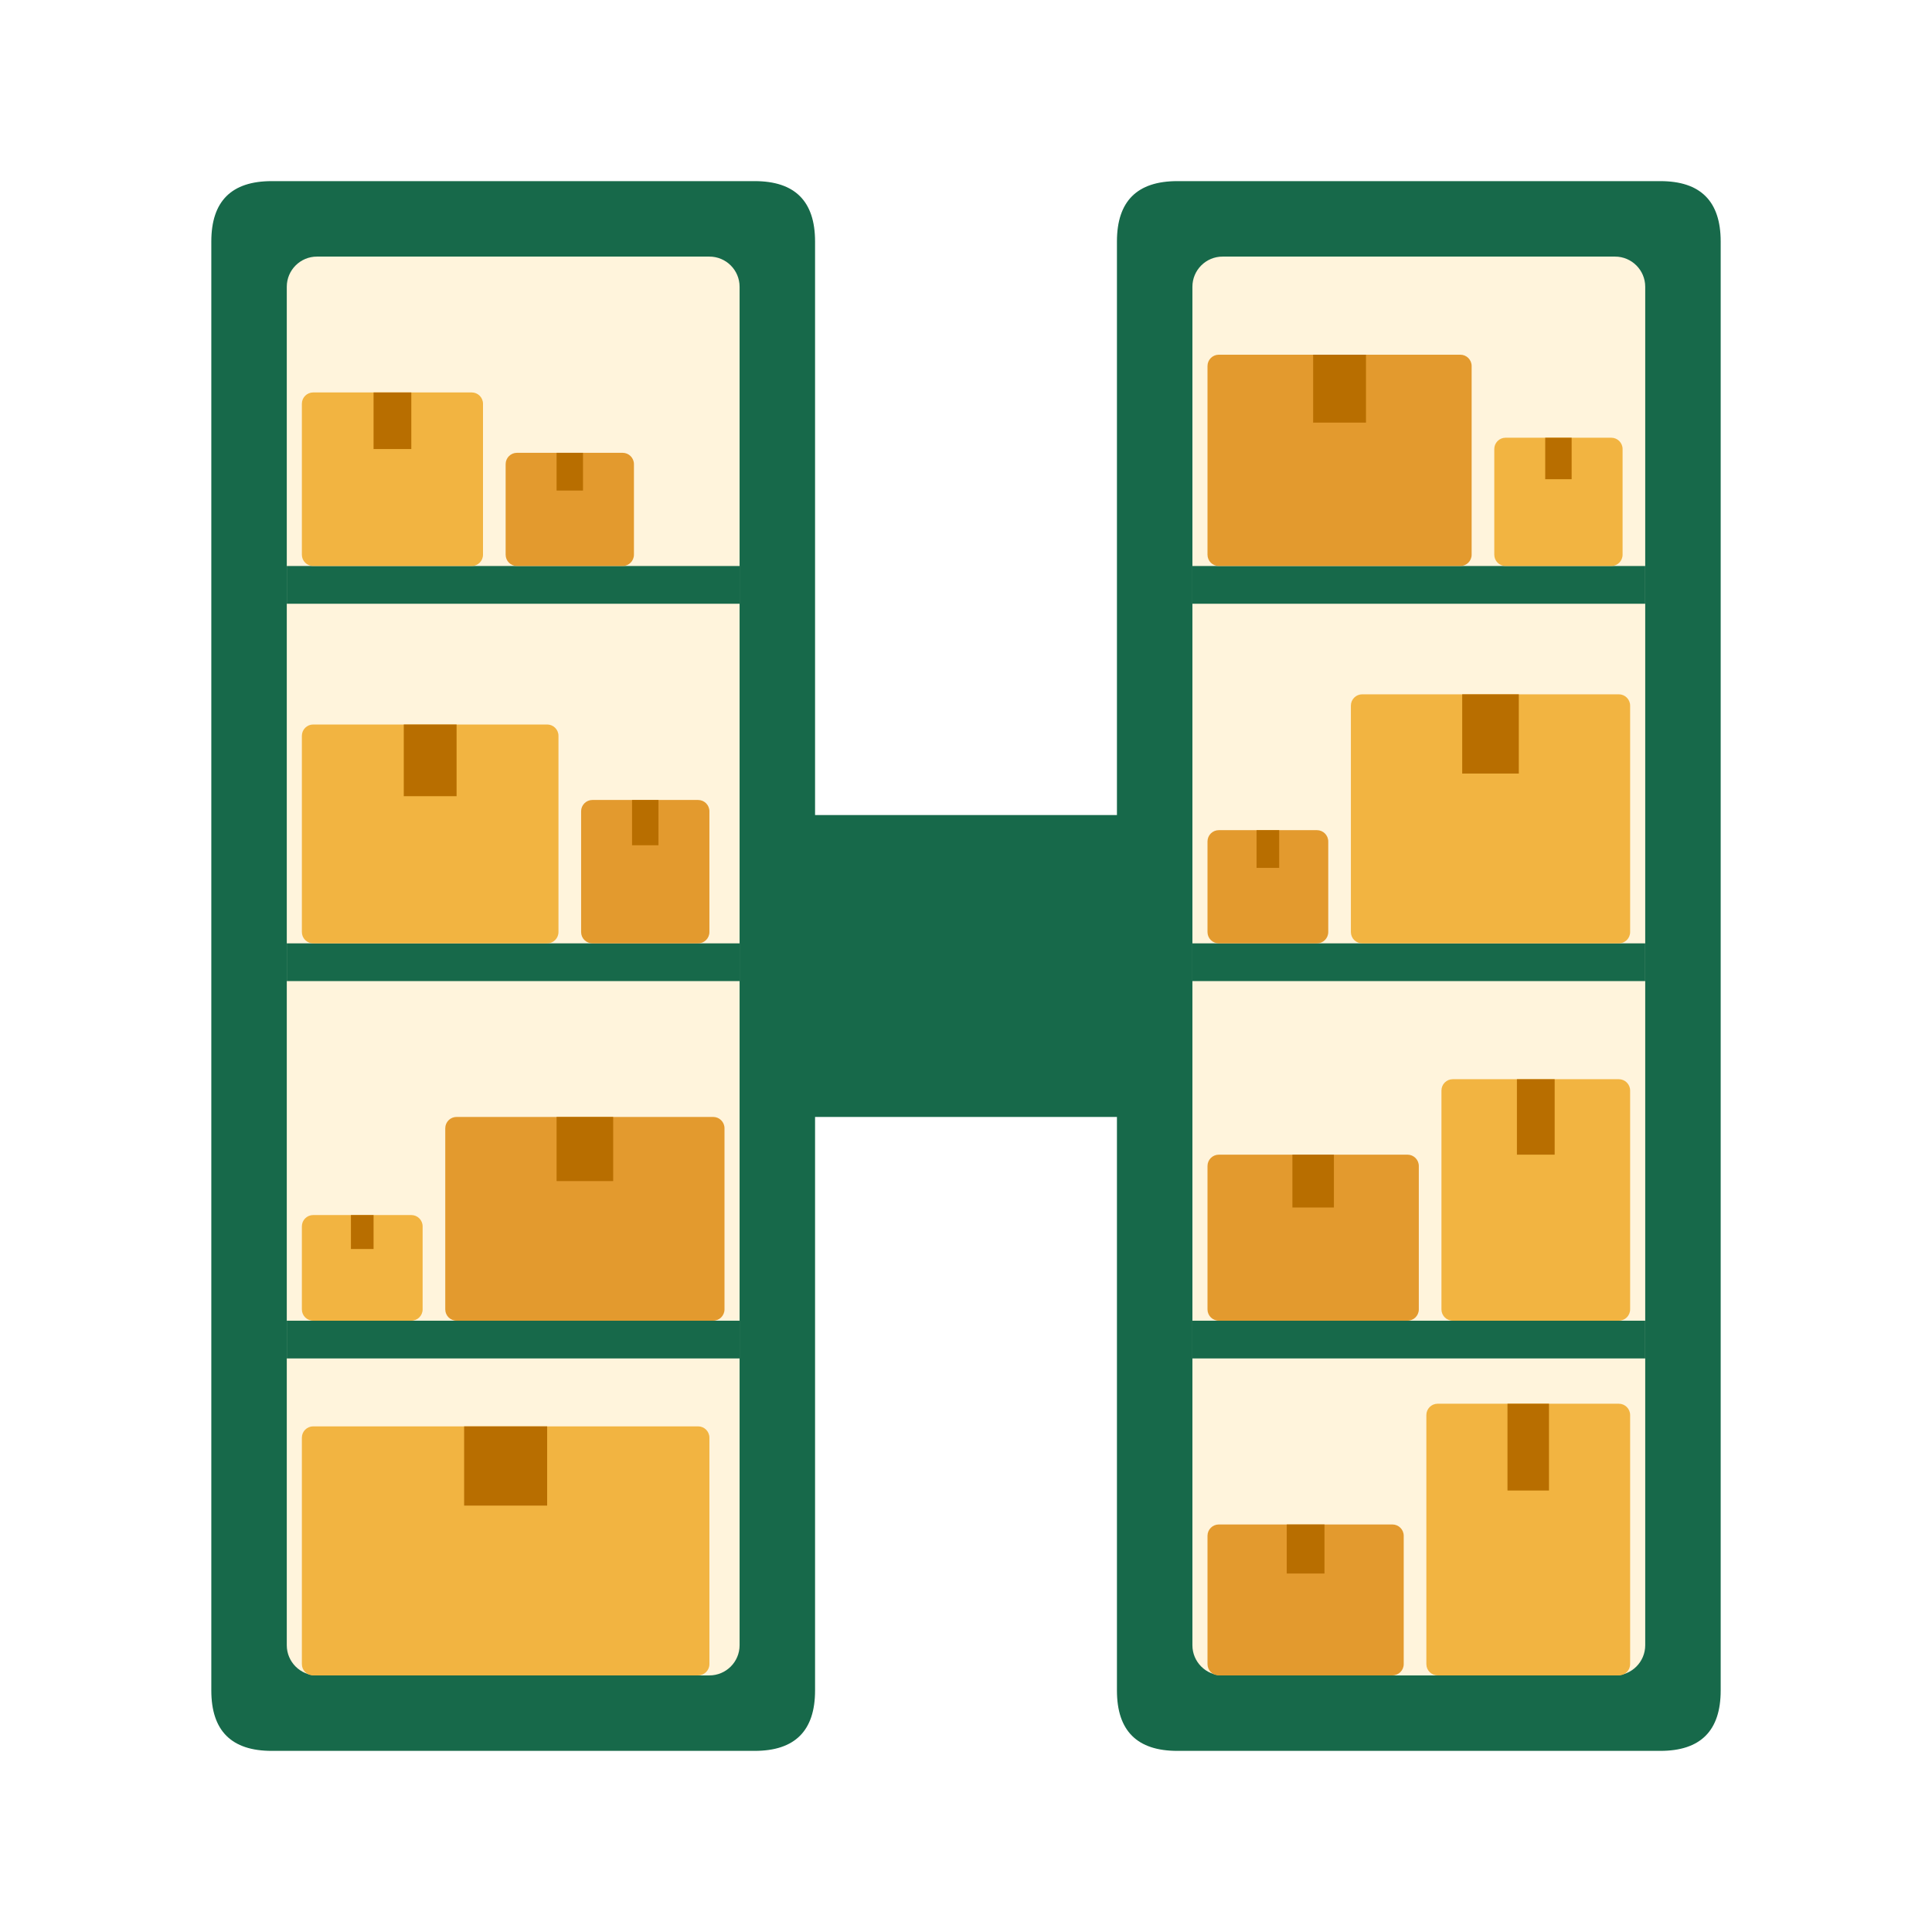
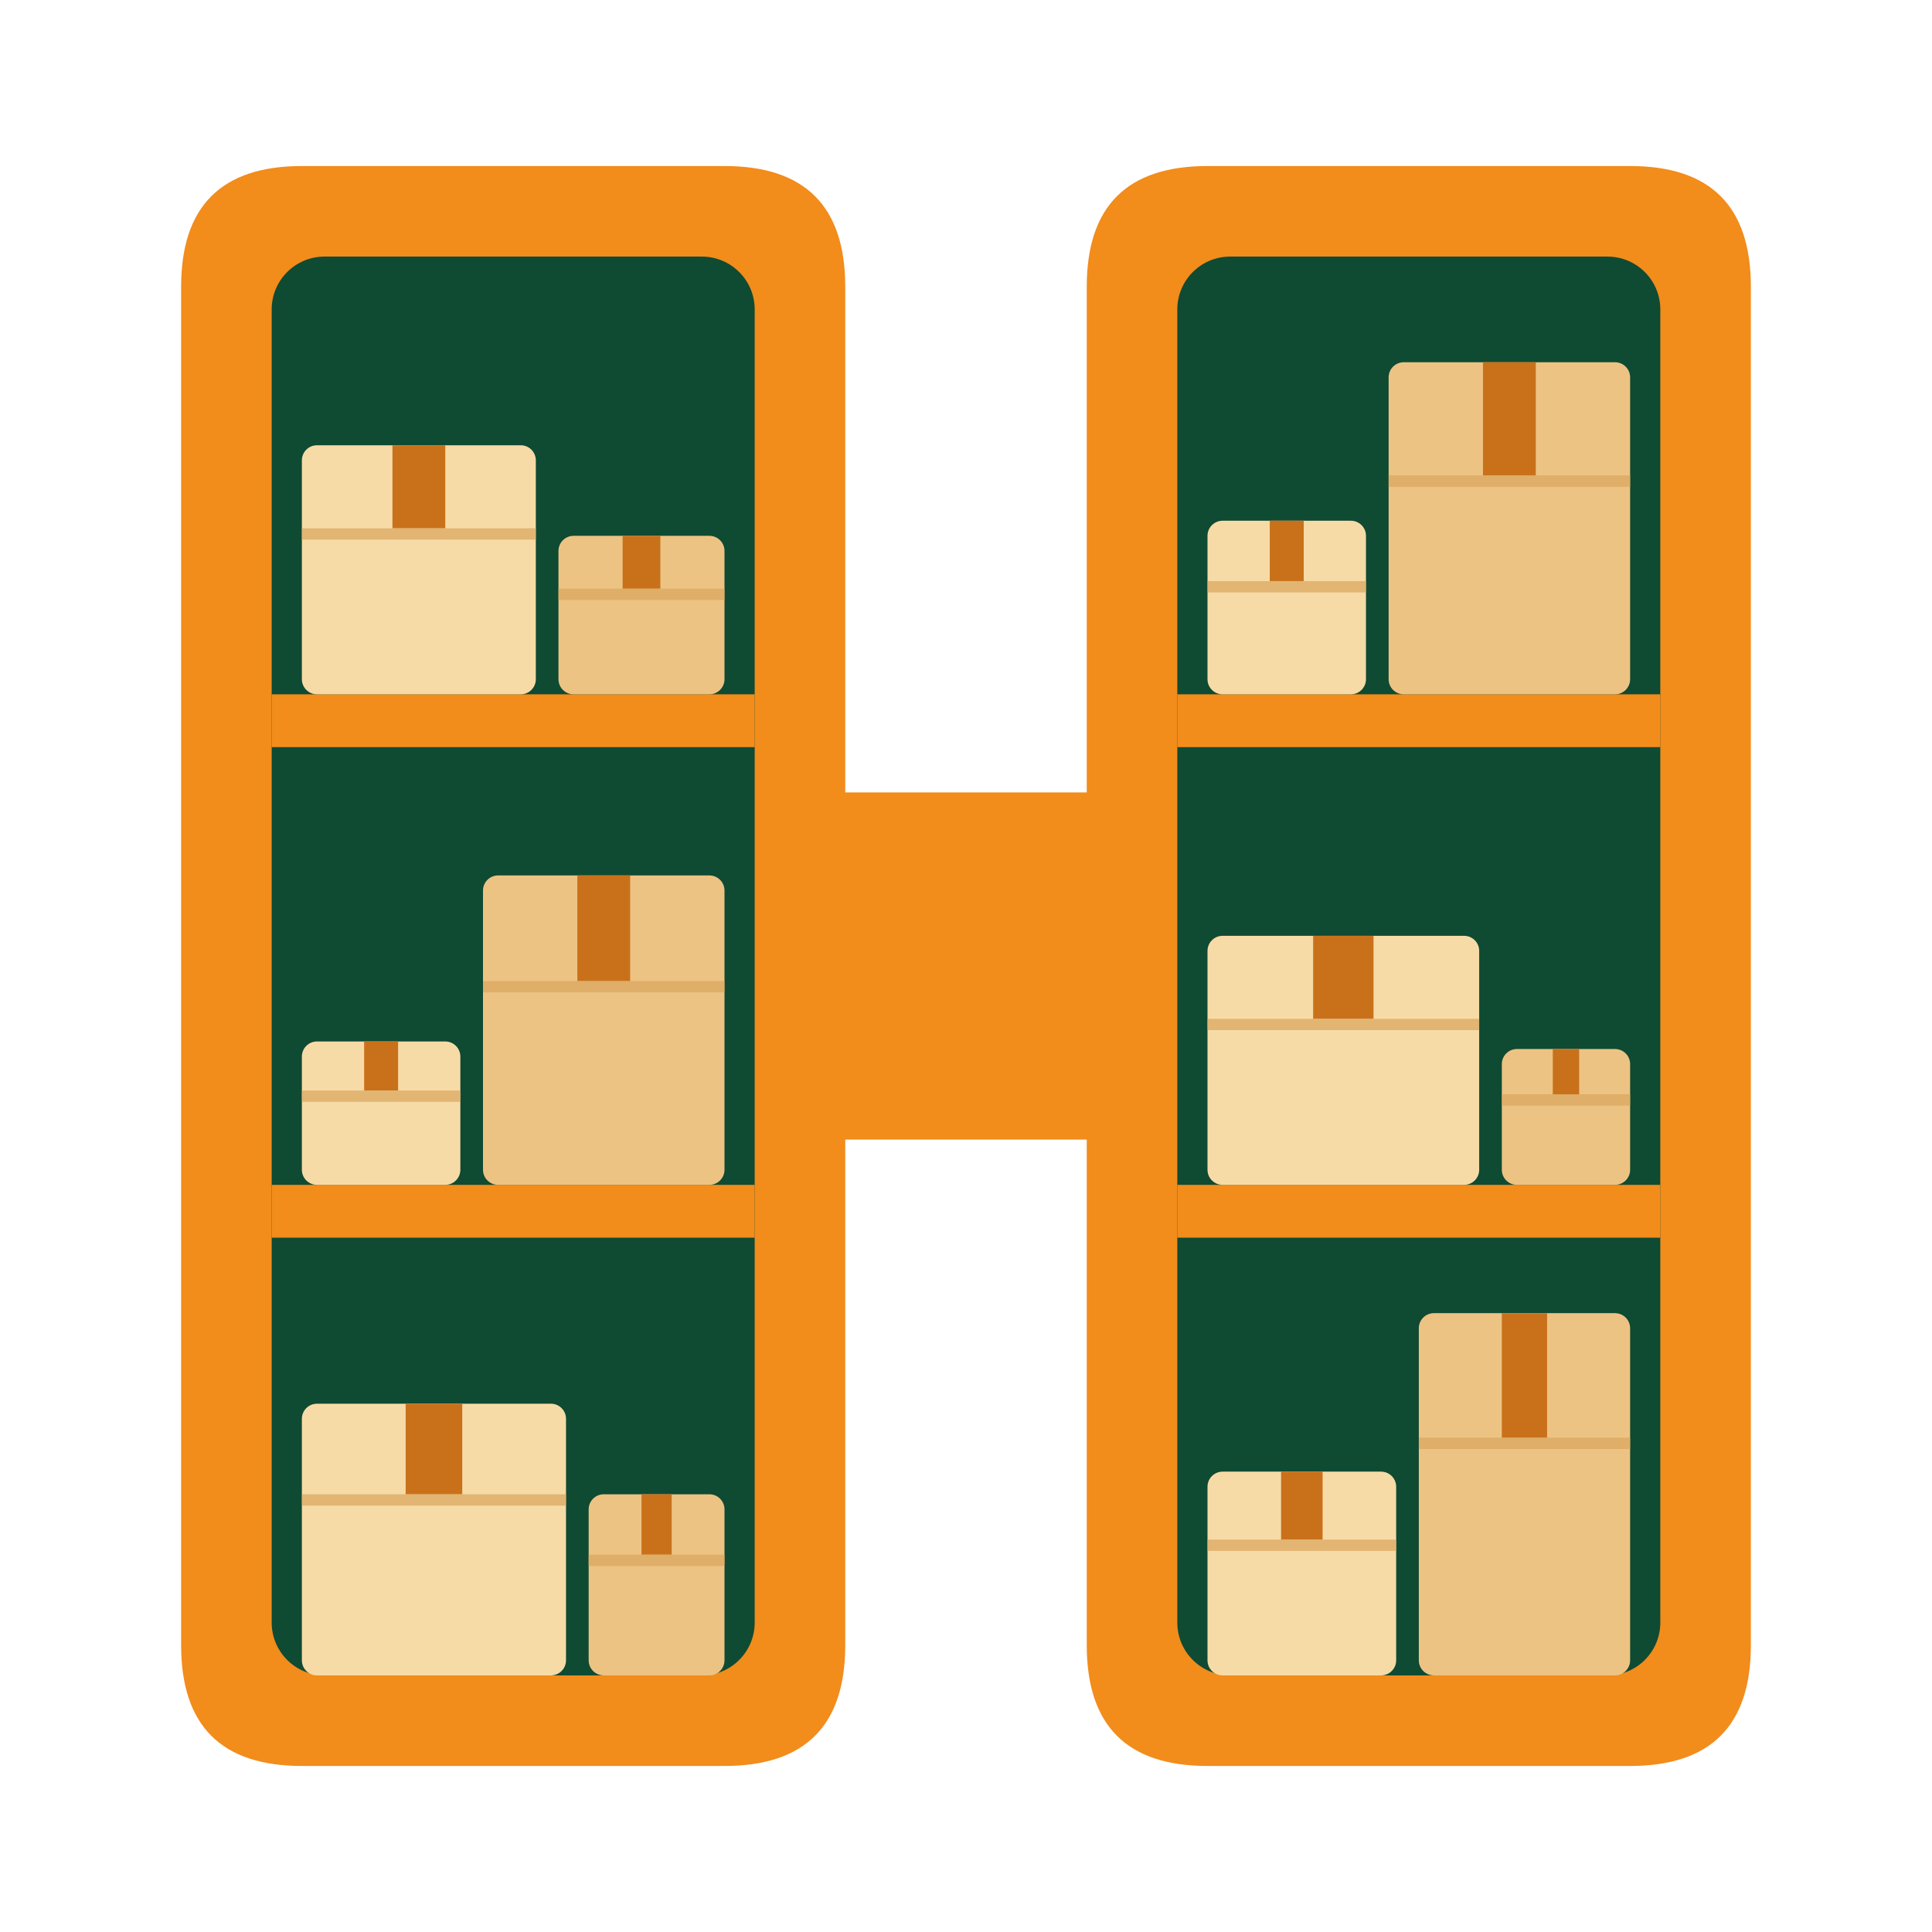
<svg xmlns="http://www.w3.org/2000/svg" viewBox="0 0 512 512" role="img" aria-label="HnaHub">
-   <path d="M56 64Q56 48 72 48H200Q216 48 216 64V216H296V64Q296 48 312 48H440Q456 48 456 64V448Q456 464 440 464H312Q296 464 296 448V296H216V448Q216 464 200 464H72Q56 464 56 448Z" fill="#17694A" />
-   <rect x="76" y="68" width="120" height="376" rx="8" fill="#FFF4DC" />
-   <rect x="76" y="150" width="120" height="10" fill="#17694A" />
-   <rect x="76" y="250" width="120" height="10" fill="#17694A" />
-   <rect x="76" y="350" width="120" height="10" fill="#17694A" />
-   <rect x="316" y="68" width="120" height="376" rx="8" fill="#FFF4DC" />
-   <rect x="316" y="150" width="120" height="10" fill="#17694A" />
-   <rect x="316" y="250" width="120" height="10" fill="#17694A" />
-   <rect x="316" y="350" width="120" height="10" fill="#17694A" />
-   <rect x="80" y="104" width="48" height="46" rx="3" fill="#F2B441" />
-   <rect x="99.0" y="104" width="10" height="15" fill="#B86E00" />
-   <rect x="134" y="120" width="34" height="30" rx="3" fill="#E39A2E" />
-   <rect x="147.5" y="120" width="7" height="10" fill="#B86E00" />
-   <rect x="80" y="192" width="68" height="58" rx="3" fill="#F2B441" />
-   <rect x="107.0" y="192" width="14" height="19" fill="#B86E00" />
-   <rect x="154" y="212" width="34" height="38" rx="3" fill="#E39A2E" />
-   <rect x="167.5" y="212" width="7" height="12" fill="#B86E00" />
-   <rect x="80" y="322" width="32" height="28" rx="3" fill="#F2B441" />
-   <rect x="93.0" y="322" width="6" height="9" fill="#B86E00" />
-   <rect x="118" y="296" width="74" height="54" rx="3" fill="#E39A2E" />
-   <rect x="147.5" y="296" width="15" height="17" fill="#B86E00" />
-   <rect x="80" y="378" width="108" height="66" rx="3" fill="#F2B441" />
-   <rect x="123.0" y="378" width="22" height="21" fill="#B86E00" />
-   <rect x="320" y="94" width="70" height="56" rx="3" fill="#E39A2E" />
-   <rect x="348.0" y="94" width="14" height="18" fill="#B86E00" />
-   <rect x="396" y="116" width="34" height="34" rx="3" fill="#F2B441" />
-   <rect x="409.5" y="116" width="7" height="11" fill="#B86E00" />
-   <rect x="320" y="220" width="32" height="30" rx="3" fill="#E39A2E" />
-   <rect x="333.0" y="220" width="6" height="10" fill="#B86E00" />
-   <rect x="358" y="184" width="74" height="66" rx="3" fill="#F2B441" />
-   <rect x="387.5" y="184" width="15" height="21" fill="#B86E00" />
-   <rect x="320" y="306" width="56" height="44" rx="3" fill="#E39A2E" />
-   <rect x="342.5" y="306" width="11" height="14" fill="#B86E00" />
-   <rect x="382" y="286" width="50" height="64" rx="3" fill="#F2B441" />
-   <rect x="402.0" y="286" width="10" height="20" fill="#B86E00" />
-   <rect x="320" y="404" width="52" height="40" rx="3" fill="#E39A2E" />
-   <rect x="341.0" y="404" width="10" height="13" fill="#B86E00" />
-   <rect x="378" y="372" width="54" height="72" rx="3" fill="#F2B441" />
-   <rect x="399.5" y="372" width="11" height="23" fill="#B86E00" />
+   <path d="M48 76Q48 44 80 44H192Q224 44 224 76V210H288V76Q288 44 320 44H432Q464 44 464 76V436Q464 468 432 468H320Q288 468 288 436V302H224V436Q224 468 192 468H80Q48 468 48 436Z" fill="#F28C1B" />
+   <rect x="72" y="68" width="128" height="376" rx="14" fill="#0F4A33" />
+   <rect x="72" y="184" width="128" height="14" fill="#F28C1B" />
+   <rect x="72" y="314" width="128" height="14" fill="#F28C1B" />
+   <rect x="312" y="68" width="128" height="376" rx="14" fill="#0F4A33" />
+   <rect x="312" y="184" width="128" height="14" fill="#F28C1B" />
+   <rect x="312" y="314" width="128" height="14" fill="#F28C1B" />
+   <rect x="80" y="118" width="62" height="66" rx="4" fill="#F7DBA7" />
+   <rect x="104.0" y="118" width="14" height="22" fill="#C9711A" />
+   <rect x="80" y="140" width="62" height="3" fill="#D9A55C" opacity=".7" />
+   <rect x="148" y="142" width="44" height="42" rx="4" fill="#EDC383" />
+   <rect x="165.0" y="142" width="10" height="14" fill="#C9711A" />
+   <rect x="148" y="156" width="44" height="3" fill="#D9A55C" opacity=".7" />
+   <rect x="80" y="276" width="42" height="38" rx="4" fill="#F7DBA7" />
+   <rect x="96.5" y="276" width="9" height="13" fill="#C9711A" />
+   <rect x="80" y="289" width="42" height="3" fill="#D9A55C" opacity=".7" />
+   <rect x="128" y="232" width="64" height="82" rx="4" fill="#EDC383" />
+   <rect x="153.0" y="232" width="14" height="28" fill="#C9711A" />
+   <rect x="128" y="260" width="64" height="3" fill="#D9A55C" opacity=".7" />
+   <rect x="80" y="372" width="70" height="72" rx="4" fill="#F7DBA7" />
+   <rect x="107.5" y="372" width="15" height="24" fill="#C9711A" />
+   <rect x="80" y="396" width="70" height="3" fill="#D9A55C" opacity=".7" />
+   <rect x="156" y="396" width="36" height="48" rx="4" fill="#EDC383" />
+   <rect x="170.0" y="396" width="8" height="16" fill="#C9711A" />
+   <rect x="156" y="412" width="36" height="3" fill="#D9A55C" opacity=".7" />
+   <rect x="320" y="138" width="42" height="46" rx="4" fill="#F7DBA7" />
+   <rect x="336.5" y="138" width="9" height="16" fill="#C9711A" />
+   <rect x="320" y="154" width="42" height="3" fill="#D9A55C" opacity=".7" />
+   <rect x="368" y="96" width="64" height="88" rx="4" fill="#EDC383" />
+   <rect x="393.0" y="96" width="14" height="30" fill="#C9711A" />
+   <rect x="368" y="126" width="64" height="3" fill="#D9A55C" opacity=".7" />
+   <rect x="320" y="248" width="72" height="66" rx="4" fill="#F7DBA7" />
+   <rect x="348.0" y="248" width="16" height="22" fill="#C9711A" />
+   <rect x="320" y="270" width="72" height="3" fill="#D9A55C" opacity=".7" />
+   <rect x="398" y="278" width="34" height="36" rx="4" fill="#EDC383" />
+   <rect x="411.5" y="278" width="7" height="12" fill="#C9711A" />
+   <rect x="398" y="290" width="34" height="3" fill="#D9A55C" opacity=".7" />
+   <rect x="320" y="390" width="50" height="54" rx="4" fill="#F7DBA7" />
+   <rect x="339.5" y="390" width="11" height="18" fill="#C9711A" />
+   <rect x="320" y="408" width="50" height="3" fill="#D9A55C" opacity=".7" />
+   <rect x="376" y="348" width="56" height="96" rx="4" fill="#EDC383" />
+   <rect x="398.0" y="348" width="12" height="33" fill="#C9711A" />
+   <rect x="376" y="381" width="56" height="3" fill="#D9A55C" opacity=".7" />
</svg>
